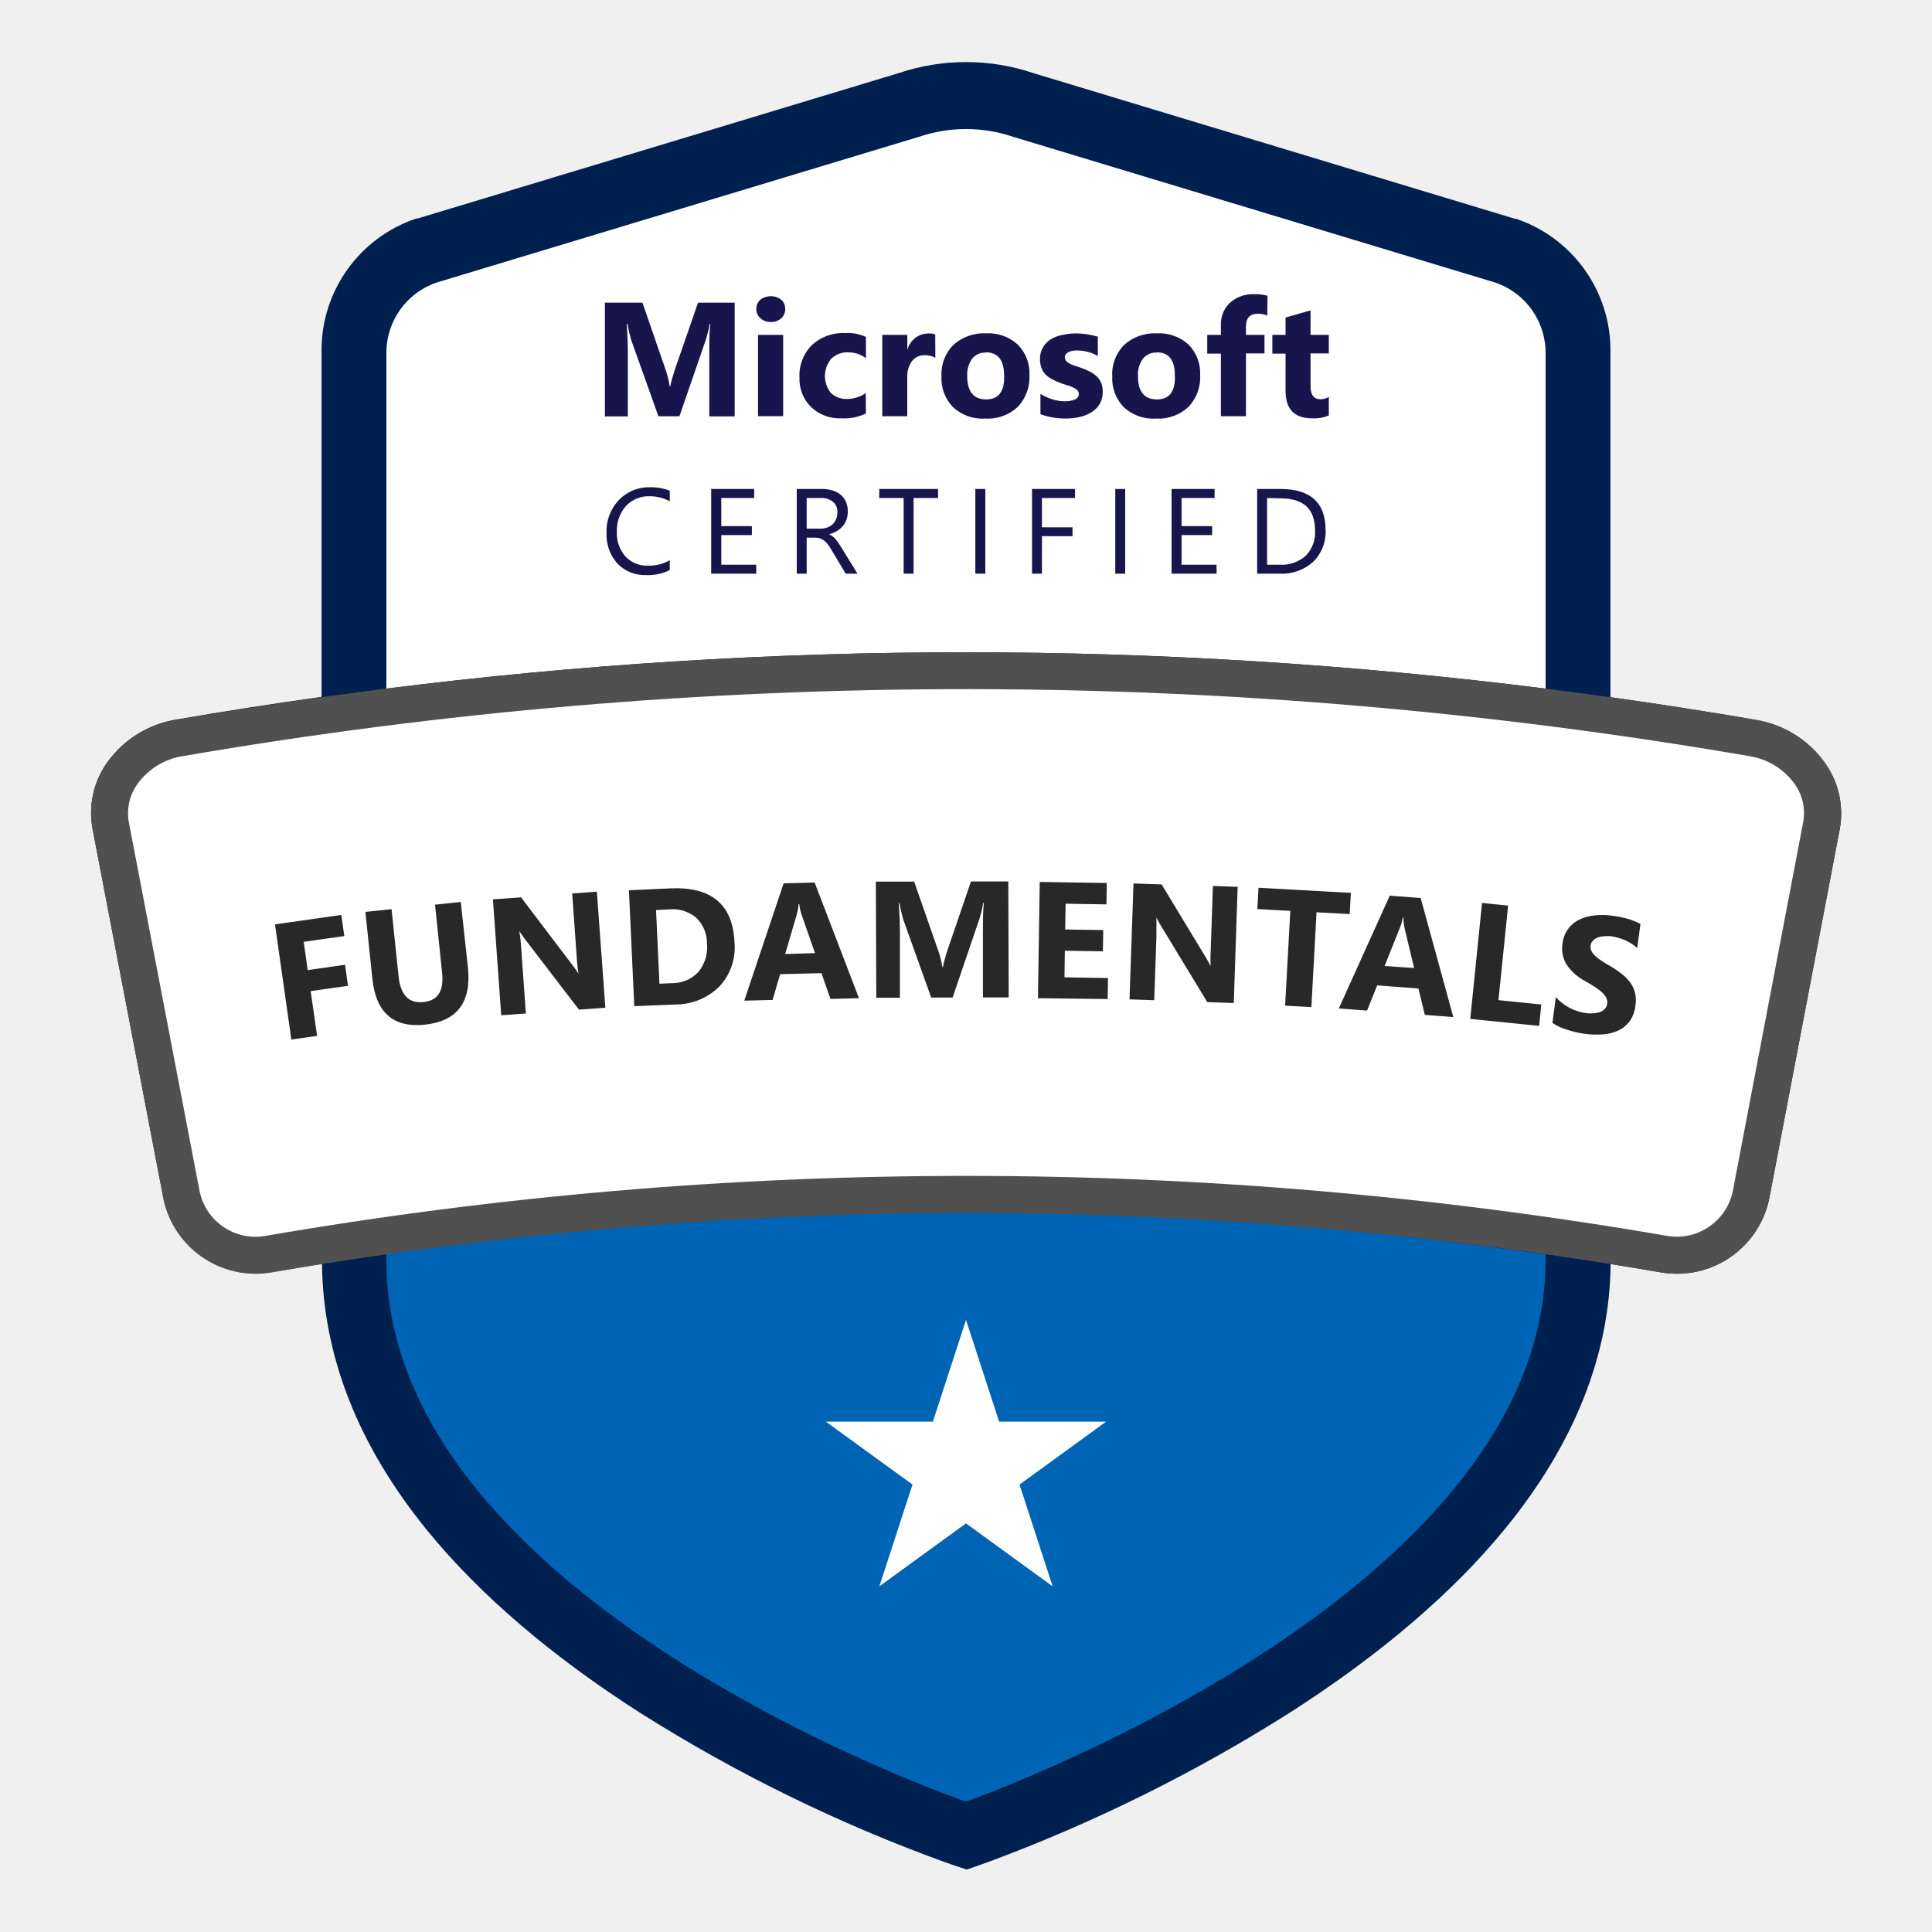
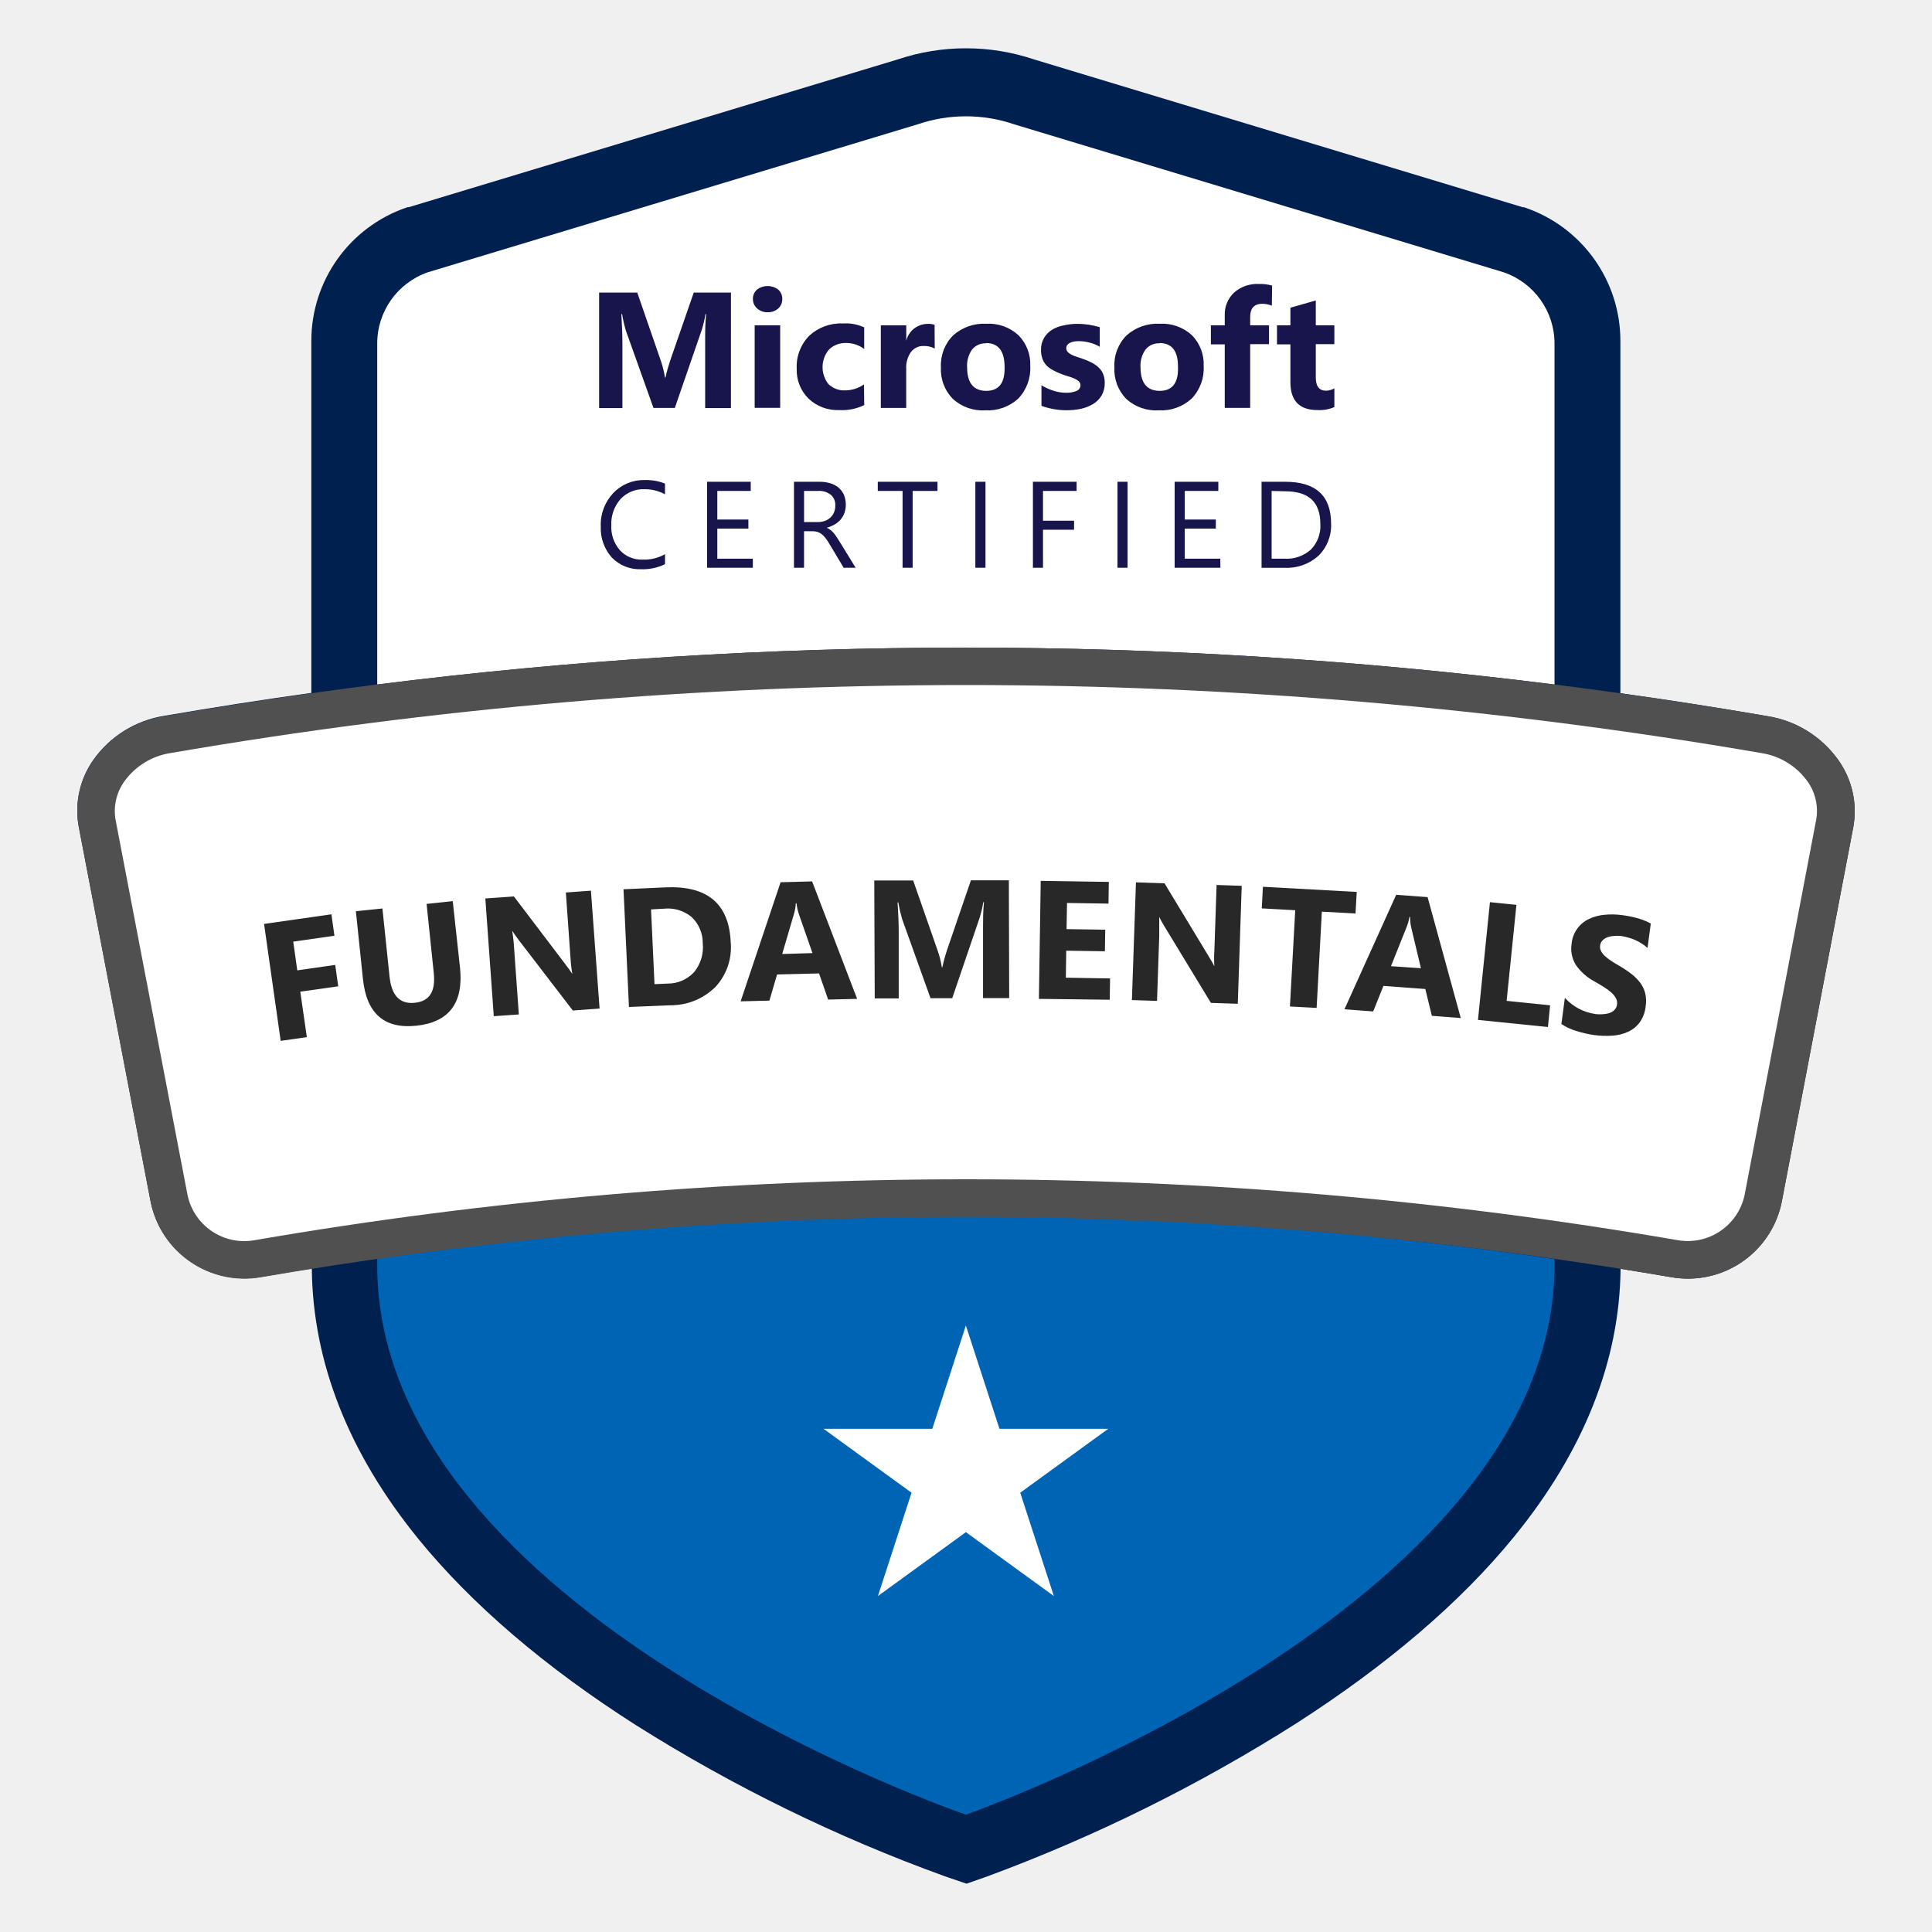
- <svg xmlns="http://www.w3.org/2000/svg" viewBox="0 0 300 300">
-   <path d="M283.38 118.47a16.44 16.44 0 00-10.75-6.69q-11.26-1.95-22.56-3.52V54.43A21.54 21.54 0 00235.49 34l-.16-.05h-.17l-74.74-22.61A32.63 32.63 0 00150 9.64a32.58 32.58 0 00-10.41 1.7L64.84 33.93h-.17l-.16.05a21.54 21.54 0 00-14.58 20.4v53.83q-11.3 1.58-22.56 3.52a16.44 16.44 0 00-10.75 6.69 13.48 13.48 0 00-2.25 10.25l11 57.39a14.64 14.64 0 0016.82 11.47c2.6-.45 5.2-.87 7.81-1.29.15 14.32 5.62 28.23 16.3 41.36 8.15 10 19.37 19.62 33.34 28.52a244.66 244.66 0 0047.18 23.07l3.28 1.12 3.27-1.15a250.23 250.23 0 0047.12-23.35c14-9 25.17-18.56 33.3-28.53 10.68-13.09 16.16-26.9 16.31-41 2.61.42 5.21.84 7.81 1.29a14.92 14.92 0 002.48.21 14.62 14.62 0 0014.34-11.69l10.95-57.37a13.49 13.49 0 00-2.3-10.25z" fill="#002050" />
-   <path d="M60 194.35v1.34c0 53.33 90 84.06 90 84.06s90-31.52 90-84.06v-.9a633.88 633.88 0 00-180-.44z" fill="#0064b5" />
-   <path d="M240 106.93V54.8a11.52 11.52 0 00-7.78-10.91l-74.85-22.63a22.81 22.81 0 00-14.72 0L67.74 43.89A11.52 11.52 0 0060 54.8v52.13a720.59 720.59 0 01180 0z" fill="#fff" />
-   <path d="M104 88.53a7.69 7.69 0 01-3.64.77 5.89 5.89 0 01-4.5-1.8 6.7 6.7 0 01-1.68-4.74 7 7 0 011.9-5.1 6.42 6.42 0 014.81-2 7.78 7.78 0 013.11.54v1.64a6.39 6.39 0 00-3.12-.78 4.78 4.78 0 00-3.68 1.51 5.7 5.7 0 00-1.41 4 5.4 5.4 0 001.32 3.83 4.49 4.49 0 003.45 1.43A6.5 6.5 0 00104 87zm13.43.55h-7V75.93h6.68v1.4H112v4.37h4.75v1.39H112v4.6h5.43zm15.72 0h-1.83l-2.2-3.68a7 7 0 00-.59-.88 3.25 3.25 0 00-.58-.59 2.38 2.38 0 00-.65-.34 2.57 2.57 0 00-.77-.1h-1.27v5.59h-1.54V75.93h3.93a5.41 5.41 0 011.59.22 3.55 3.55 0 011.27.65 3.17 3.17 0 01.84 1.1 4 4 0 01.09 2.8 3.22 3.22 0 01-.58 1 3.59 3.59 0 01-.92.76 4.53 4.53 0 01-1.21.5 2.61 2.61 0 01.57.34 2.76 2.76 0 01.47.44 5.46 5.46 0 01.43.58c.15.22.31.47.49.76zm-7.89-11.75v4.76h2.09a3 3 0 001.07-.17 2.48 2.48 0 00.85-.5 2.18 2.18 0 00.56-.8 2.54 2.54 0 00.2-1.06 2 2 0 00-.68-1.64 2.91 2.91 0 00-2-.59zm20.4 0h-3.8v11.75h-1.54V77.33h-3.79v-1.4h9.13zM153 89.08h-1.55V75.93H153zm13.93-11.75h-5.14v4.55h4.75v1.38h-4.75v5.82h-1.54V75.93h6.68zm7.79 11.75h-1.54V75.93h1.54zm14.2 0h-7V75.93h6.68v1.4h-5.13v4.37h4.75v1.39h-4.75v4.6h5.43zm6.29 0V75.93h3.63q7 0 7 6.41a6.48 6.48 0 01-1.93 4.9 7.17 7.17 0 01-5.17 1.84zm1.54-11.75v10.36h2a5.53 5.53 0 004-1.39 5.15 5.15 0 001.45-3.92c0-3.37-1.8-5-5.38-5zm-82.67-12.67h-3.94V54.08c0-1.14 0-2.41.15-3.79h-.1a18.74 18.74 0 01-.55 2.35l-4.14 12h-3.26L98 52.76a22.43 22.43 0 01-.56-2.47h-.11c.11 1.75.16 3.28.16 4.59v9.78h-3.56V47h5.83l3.62 10.48A16.29 16.29 0 01104 60h.07c.22-1 .46-1.82.7-2.55L108.39 47h5.69zM119.69 50a2.29 2.29 0 01-1.62-.59 1.89 1.89 0 01-.63-1.44 1.82 1.82 0 01.63-1.43 2.66 2.66 0 013.24 0 1.85 1.85 0 01.62 1.43 1.9 1.9 0 01-.62 1.46 2.32 2.32 0 01-1.62.57zm1.92 14.62h-3.9V52h3.9zm12.85-.42a7.71 7.71 0 01-3.81.76 6.42 6.42 0 01-4.71-1.76 6.08 6.08 0 01-1.8-4.55 6.7 6.7 0 011.93-5.07 7.09 7.09 0 015.15-1.86 6.59 6.59 0 013.24.6v3.3a4.46 4.46 0 00-2.73-.91 3.58 3.58 0 00-2.66 1A4.19 4.19 0 00129 61a3.47 3.47 0 002.58.95 5.13 5.13 0 002.85-.91zm10.78-8.65a3.32 3.32 0 00-1.64-.39 2.35 2.35 0 00-2 .93 4.06 4.06 0 00-.72 2.54v6H137V52h3.89v2.35a3.38 3.38 0 013.33-2.57 2.47 2.47 0 011 .15zM153 65a6.77 6.77 0 01-5-1.76 6.4 6.4 0 01-1.81-4.81 6.43 6.43 0 011.88-4.9 7.06 7.06 0 015.06-1.77 6.69 6.69 0 014.93 1.77 6.26 6.26 0 011.79 4.68 6.67 6.67 0 01-1.84 5A6.85 6.85 0 01153 65zm.1-10.25a2.59 2.59 0 00-2.15.95 4.23 4.23 0 00-.76 2.68q0 3.64 2.93 3.64t2.8-3.73q-.03-3.58-2.85-3.58zm8.46 9.57v-3.15a8.74 8.74 0 001.92.86 6.34 6.34 0 001.81.28 3.85 3.85 0 001.63-.28.92.92 0 00.6-.86.81.81 0 00-.27-.62 2.61 2.61 0 00-.7-.43 8.34 8.34 0 00-.93-.33 9.22 9.22 0 01-1-.34 8.75 8.75 0 01-1.33-.61 3.85 3.85 0 01-1-.75 3 3 0 01-.59-1 3.91 3.91 0 01-.21-1.35 3.45 3.45 0 01.47-1.82 3.68 3.68 0 011.23-1.25A5.43 5.43 0 01165 52a9.31 9.31 0 012.07-.23 12.4 12.4 0 011.7.13 14.36 14.36 0 011.7.38v3a5.85 5.85 0 00-1.59-.65 6.79 6.79 0 00-1.65-.21 4 4 0 00-.72.06 2.35 2.35 0 00-.6.2 1.15 1.15 0 00-.41.33.78.78 0 00-.15.47.9.9 0 00.22.59 2.17 2.17 0 00.58.42 5.33 5.33 0 00.8.32l.87.29a11.57 11.57 0 011.4.59 4.62 4.62 0 011.08.76 2.84 2.84 0 01.69 1 3.55 3.55 0 01.24 1.38 3.61 3.61 0 01-.48 1.91 3.85 3.85 0 01-1.3 1.3 6.18 6.18 0 01-1.86.73 10.43 10.43 0 01-2.19.22 11.25 11.25 0 01-3.84-.67zm17.95.68a6.77 6.77 0 01-5-1.76 6.43 6.43 0 01-1.8-4.81 6.42 6.42 0 011.87-4.9 7.09 7.09 0 015.07-1.77 6.72 6.72 0 014.93 1.77 6.29 6.29 0 011.78 4.68 6.67 6.67 0 01-1.84 5 6.85 6.85 0 01-5.01 1.79zm.1-10.25a2.57 2.57 0 00-2.14.95 4.17 4.17 0 00-.77 2.68q0 3.64 2.94 3.64t2.79-3.73q0-3.58-2.82-3.58zM196.78 49a3.85 3.85 0 00-1.44-.29c-1.25 0-1.87.67-1.87 2V52h2.88v2.88h-2.88v9.75h-3.89v-9.72h-2.12V52h2.12v-1.53A4.54 4.54 0 01191 47a5.36 5.36 0 013.82-1.32 6.47 6.47 0 012 .25zm9.56 15.51a5.83 5.83 0 01-2.6.45q-4.12 0-4.12-4.27v-5.78h-2.05V52h2.05v-2.69l3.88-1.11V52h2.84v2.88h-2.84V60c0 1.31.52 2 1.57 2a2.64 2.64 0 001.27-.36z" fill="#17154c" />
-   <path d="M150 204.95l5.14 15.8h16.62l-13.45 9.77 5.14 15.8-13.45-9.77-13.45 9.77 5.14-15.8-13.45-9.77h16.62z" fill="#fff" />
-   <path d="M283.38 118.47a16.44 16.44 0 00-10.75-6.69Q256.35 109 240 106.93a720.59 720.59 0 00-180.08 0q-16.28 2.07-32.55 4.85a16.44 16.44 0 00-10.75 6.69 13.48 13.48 0 00-2.25 10.25l11 57.39a14.64 14.64 0 0016.82 11.47q10.39-1.79 20.82-3.23a634.26 634.26 0 01180.08.86q7.43 1.09 14.82 2.37a14.92 14.92 0 002.48.21 14.62 14.62 0 0014.34-11.69l10.95-57.37a13.49 13.49 0 00-2.3-10.26z" fill="#505050" />
-   <path d="M271.66 117.42a716.06 716.06 0 00-243.31 0 10.69 10.69 0 00-7 4.31 7.8 7.8 0 00-1.35 5.91L31 185a8.86 8.86 0 0010.22 6.91 640.15 640.15 0 01217.66 0 8.89 8.89 0 0010.18-6.91L280 127.65a7.77 7.77 0 00-1.33-5.92 10.69 10.69 0 00-7.01-4.31z" fill="#fff" />
-   <path d="M53.46 145.35l-6.3.9.62 4.39 5.8-.83.46 3.27-5.8.82 1 6.95-4 .57-2.54-17.88 10.3-1.47zm19.2 4.89q.84 8.08-6.7 8.87-7.32.76-8.14-7.14l-1.08-10.37 4.06-.42 1.09 10.42c.3 2.9 1.58 4.24 3.86 4s3.19-1.75 2.9-4.55l-1.1-10.57 4-.42zM94 156.48l-4.09.3L81.64 146c-.48-.63-.81-1.11-1-1.43a27.21 27.21 0 01.31 2.91l.71 9.9-3.83.27-1.29-18 4.37-.31 7.93 10.45c.36.47.7.94 1 1.41a20.71 20.71 0 01-.28-2.46l-.71-10 3.83-.28zm4.49-.24l-.83-18 6.39-.29q9.61-.45 10 8.35a8.9 8.9 0 01-2.31 6.85 9.68 9.68 0 01-6.87 2.83zm3.38-14.92l.53 11.43 2-.09a5.44 5.44 0 004.07-1.77 6 6 0 001.31-4.39 5.46 5.46 0 00-1.68-4 5.69 5.69 0 00-4.25-1.29zM133.38 155l-4.43.11-1.39-4-6.42.16-1.17 4-4.4.11 6.11-18.21 4.82-.13zm-6.83-7l-2.09-6a7.75 7.75 0 01-.35-1.61H124a7.16 7.16 0 01-.27 1.58l-1.81 6.17zm30.08 6.88h-4v-10.81c0-1.16 0-2.45.14-3.86h-.1a18.5 18.5 0 01-.56 2.39l-4.19 12.3h-3.32l-4.35-12.14a24.14 24.14 0 01-.58-2.51h-.11q.18 2.67.18 4.68v10h-3.67L136 136.9h5.95l3.73 10.69a13.93 13.93 0 01.65 2.58h.08a25 25 0 01.71-2.61l3.65-10.69h5.8zm15.37.25l-10.83-.13.28-18.05 10.41.16-.05 3.32-6.34-.1-.07 4 5.91.09-.05 3.3-5.91-.09-.06 4.13 6.76.11zm19.58.62l-4.11-.14-7.05-11.61a15.9 15.9 0 01-.85-1.53v2.92l-.34 9.92-3.84-.13.62-18 4.37.15 6.79 11.23c.31.51.6 1 .86 1.5H188a18.07 18.07 0 010-2.48l.34-10 3.84.13zm18-13.81l-5.15-.28-.8 14.72-4.08-.22.81-14.72-5.12-.28.18-3.31 14.34.79zm16.09 15.99l-4.42-.34-1-4.1-6.4-.48-1.57 3.91-4.39-.33 7.91-17.51 4.8.36zm-6.09-7.62l-1.48-6.2a7.68 7.68 0 01-.18-1.64h-.1a7.15 7.15 0 01-.43 1.55L215 150zM239 159.3l-10.7-1.09 1.83-18 4.05.41-1.5 14.68 6.65.68zm2.06-.46l.53-4a7.78 7.78 0 004.69 2.48 5.7 5.7 0 001.35 0 3 3 0 001-.25 1.68 1.68 0 00.65-.5 1.45 1.45 0 00.28-.69 1.57 1.57 0 00-.17-1 3.54 3.54 0 00-.72-.87 8 8 0 00-1.14-.84c-.44-.28-.93-.57-1.45-.86a8 8 0 01-2.84-2.55 4.75 4.75 0 01-.62-3.19 4.65 4.65 0 012.63-3.78 7 7 0 012.37-.65 11.41 11.41 0 012.73.05 17.15 17.15 0 012.46.5 10.41 10.41 0 011.92.78l-.5 3.74a5.59 5.59 0 00-.9-.68 7.34 7.34 0 00-1-.54 7.85 7.85 0 00-1.09-.38 8.82 8.82 0 00-1-.22 5.48 5.48 0 00-1.27 0 3.12 3.12 0 00-1 .24 1.8 1.8 0 00-.67.49 1.31 1.31 0 00-.31.71 1.42 1.42 0 00.13.84 2.61 2.61 0 00.58.76 7.13 7.13 0 001 .77c.39.26.83.53 1.33.81a16.57 16.57 0 011.8 1.22 7.14 7.14 0 011.31 1.33 4.49 4.49 0 01.74 1.58 5 5 0 01.07 2 5.11 5.11 0 01-.9 2.44 4.63 4.63 0 01-1.76 1.44 6.67 6.67 0 01-2.39.6 13.57 13.57 0 01-2.76-.08 15.79 15.79 0 01-2.77-.63 8.33 8.33 0 01-2.31-1.07z" fill="#282828" />
+ <svg xmlns="http://www.w3.org/2000/svg" viewBox="0 0 100 100" version="1.1" id="svg18" width="100" height="100">
+   <defs id="defs22" />
+   <path d="M 95.148,39.336 A 5.566,5.565 0 0 0 91.508,37.072 Q 87.696,36.412 83.871,35.88 V 17.66 a 7.292,7.291 0 0 0 -4.936,-6.915 l -0.054,-0.017 h -0.058 L 53.521,3.075 A 11.047,11.044 0 0 0 49.993,2.5 11.03,11.028 0 0 0 46.469,3.075 L 21.163,10.722 h -0.058 l -0.054,0.017 a 7.292,7.291 0 0 0 -4.936,6.905 v 18.22 q -3.826,0.535 -7.637,1.191 A 5.566,5.565 0 0 0 4.839,39.319 4.564,4.563 0 0 0 4.077,42.789 l 3.724,19.425 a 4.956,4.955 0 0 0 5.694,3.882 c 0.88,-0.152 1.76,-0.294 2.644,-0.437 0.051,4.847 1.903,9.555 5.518,13.999 2.759,3.385 6.558,6.641 11.287,9.653 a 82.827,82.811 0 0 0 15.972,7.809 L 50.027,97.5 l 1.107,-0.389 a 84.713,84.697 0 0 0 15.952,-7.903 c 4.74,-3.046 8.521,-6.282 11.273,-9.657 3.616,-4.431 5.471,-9.105 5.522,-13.878 0.884,0.142 1.764,0.284 2.644,0.437 a 5.051,5.05 0 0 0 0.84,0.071 4.949,4.949 0 0 0 4.855,-3.957 l 3.707,-19.418 a 4.567,4.566 0 0 0 -0.779,-3.469 z" fill="#002050" id="path2" style="stroke-width:0.339" />
+   <path d="m 19.524,65.02 v 0.454 c 0,18.051 30.469,28.452 30.469,28.452 0,0 30.469,-10.669 30.469,-28.452 v -0.305 a 214.594,214.553 0 0 0 -60.937,-0.149 z" fill="#0064b5" id="path4" style="stroke-width:0.339" />
+   <path d="M 80.462,35.43 V 17.786 A 3.9,3.899 0 0 0 77.828,14.093 L 52.488,6.433 a 7.722,7.721 0 0 0 -4.983,0 L 22.145,14.093 a 3.9,3.899 0 0 0 -2.62,3.693 v 17.645 a 243.949,243.902 0 0 1 60.937,0 z" fill="#ffffff" id="path6" style="stroke-width:0.339" />
+   <path d="m 34.42,29.202 a 2.603,2.603 0 0 1 -1.232,0.261 1.994,1.994 0 0 1 -1.523,-0.609 2.268,2.268 0 0 1 -0.569,-1.604 2.37,2.369 0 0 1 0.643,-1.726 2.173,2.173 0 0 1 1.628,-0.677 2.634,2.633 0 0 1 1.053,0.183 v 0.555 a 2.163,2.163 0 0 0 -1.056,-0.264 1.618,1.618 0 0 0 -1.246,0.511 1.93,1.929 0 0 0 -0.477,1.354 1.828,1.828 0 0 0 0.447,1.296 1.52,1.52 0 0 0 1.168,0.484 2.201,2.2 0 0 0 1.165,-0.281 z m 4.547,0.186 h -2.37 v -4.451 h 2.261 v 0.474 h -1.73 v 1.479 h 1.608 v 0.47 h -1.608 v 1.557 h 1.838 z m 5.322,0 h -0.62 L 42.924,28.143 a 2.37,2.369 0 0 0 -0.2,-0.298 1.1,1.1 0 0 0 -0.196,-0.2 0.806,0.806 0 0 0 -0.22,-0.115 0.87,0.87 0 0 0 -0.261,-0.034 h -0.43 v 1.892 h -0.521 v -4.451 h 1.33 a 1.832,1.831 0 0 1 0.538,0.074 1.202,1.202 0 0 1 0.43,0.22 1.073,1.073 0 0 1 0.284,0.372 1.354,1.354 0 0 1 0.03,0.948 1.09,1.09 0 0 1 -0.196,0.338 1.215,1.215 0 0 1 -0.311,0.257 1.534,1.533 0 0 1 -0.41,0.169 0.884,0.883 0 0 1 0.193,0.115 0.934,0.934 0 0 1 0.159,0.149 1.848,1.848 0 0 1 0.146,0.196 c 0.051,0.074 0.105,0.159 0.166,0.257 z m -2.671,-3.977 v 1.611 h 0.708 a 1.016,1.015 0 0 0 0.362,-0.058 0.84,0.839 0 0 0 0.288,-0.169 0.738,0.738 0 0 0 0.19,-0.271 0.86,0.86 0 0 0 0.068,-0.359 0.677,0.677 0 0 0 -0.23,-0.555 0.985,0.985 0 0 0 -0.677,-0.2 z m 6.906,0 h -1.286 v 3.977 h -0.521 v -3.977 h -1.283 v -0.474 h 3.091 z m 2.485,3.977 h -0.525 v -4.451 h 0.525 z m 4.716,-3.977 h -1.74 v 1.54 h 1.608 v 0.467 h -1.608 v 1.97 h -0.521 v -4.451 h 2.261 z m 2.637,3.977 h -0.521 v -4.451 h 0.521 z m 4.807,0 h -2.37 v -4.451 h 2.261 v 0.474 h -1.737 v 1.479 h 1.608 v 0.47 h -1.608 v 1.557 h 1.838 z m 2.129,0 v -4.451 h 1.229 q 2.37,0 2.37,2.17 a 2.194,2.193 0 0 1 -0.653,1.659 2.427,2.427 0 0 1 -1.75,0.623 z m 0.521,-3.977 v 3.507 h 0.677 a 1.872,1.872 0 0 0 1.354,-0.47 1.743,1.743 0 0 0 0.491,-1.327 c 0,-1.141 -0.609,-1.692 -1.821,-1.692 z M 37.833,21.123 H 36.499 v -3.581 c 0,-0.386 0,-0.816 0.051,-1.283 H 36.516 a 6.344,6.343 0 0 1 -0.186,0.795 l -1.402,4.062 H 33.824 L 32.389,17.095 a 7.593,7.592 0 0 1 -0.19,-0.836 h -0.037 c 0.037,0.592 0.054,1.11 0.054,1.554 v 3.31 H 31.011 V 15.145 h 1.974 l 1.226,3.547 a 5.515,5.514 0 0 1 0.21,0.853 h 0.024 c 0.074,-0.338 0.156,-0.616 0.237,-0.863 l 1.226,-3.537 h 1.926 z m 1.899,-4.962 a 0.775,0.775 0 0 1 -0.548,-0.2 0.64,0.64 0 0 1 -0.213,-0.487 0.616,0.616 0 0 1 0.213,-0.484 0.901,0.9 0 0 1 1.097,0 0.626,0.626 0 0 1 0.21,0.484 0.643,0.643 0 0 1 -0.21,0.494 0.785,0.785 0 0 1 -0.548,0.193 z m 0.65,4.949 h -1.32 v -4.272 h 1.32 z m 4.35,-0.142 a 2.61,2.61 0 0 1 -1.29,0.257 2.173,2.173 0 0 1 -1.595,-0.596 2.058,2.058 0 0 1 -0.609,-1.54 2.268,2.268 0 0 1 0.653,-1.716 2.4,2.4 0 0 1 1.743,-0.63 2.231,2.231 0 0 1 1.097,0.203 v 1.117 a 1.51,1.51 0 0 0 -0.924,-0.308 1.212,1.212 0 0 0 -0.901,0.338 1.418,1.418 0 0 0 -0.024,1.791 1.175,1.175 0 0 0 0.873,0.322 1.737,1.736 0 0 0 0.965,-0.308 z m 3.649,-2.928 a 1.124,1.124 0 0 0 -0.555,-0.132 0.796,0.795 0 0 0 -0.677,0.315 1.374,1.374 0 0 0 -0.244,0.86 v 2.031 h -1.314 v -4.275 h 1.317 v 0.795 a 1.144,1.144 0 0 1 1.127,-0.87 0.836,0.836 0 0 1 0.339,0.051 z m 2.627,3.199 a 2.292,2.291 0 0 1 -1.693,-0.596 2.167,2.166 0 0 1 -0.613,-1.628 2.177,2.176 0 0 1 0.636,-1.659 2.39,2.39 0 0 1 1.713,-0.599 2.265,2.264 0 0 1 1.669,0.599 2.119,2.119 0 0 1 0.606,1.584 2.258,2.258 0 0 1 -0.623,1.692 2.319,2.319 0 0 1 -1.696,0.606 z m 0.034,-3.469 a 0.877,0.877 0 0 0 -0.728,0.322 1.432,1.432 0 0 0 -0.257,0.907 q 0,1.232 0.992,1.232 0.992,0 0.948,-1.263 -0.01,-1.212 -0.965,-1.212 z m 2.864,3.239 v -1.066 a 2.959,2.958 0 0 0 0.65,0.291 2.146,2.146 0 0 0 0.613,0.095 1.303,1.303 0 0 0 0.552,-0.095 0.311,0.311 0 0 0 0.203,-0.291 0.274,0.274 0 0 0 -0.091,-0.21 0.884,0.883 0 0 0 -0.237,-0.146 2.823,2.823 0 0 0 -0.315,-0.112 3.121,3.121 0 0 1 -0.339,-0.115 2.962,2.962 0 0 1 -0.45,-0.206 1.303,1.303 0 0 1 -0.339,-0.254 1.016,1.015 0 0 1 -0.2,-0.338 1.324,1.323 0 0 1 -0.071,-0.457 1.168,1.168 0 0 1 0.159,-0.616 1.246,1.246 0 0 1 0.416,-0.423 1.838,1.838 0 0 1 0.613,-0.227 3.152,3.151 0 0 1 0.701,-0.078 4.198,4.197 0 0 1 0.576,0.044 4.861,4.861 0 0 1 0.576,0.129 v 1.015 a 1.98,1.98 0 0 0 -0.538,-0.22 2.299,2.298 0 0 0 -0.559,-0.071 1.354,1.354 0 0 0 -0.244,0.02 0.796,0.795 0 0 0 -0.203,0.068 0.389,0.389 0 0 0 -0.139,0.112 0.264,0.264 0 0 0 -0.051,0.159 0.305,0.305 0 0 0 0.074,0.2 0.735,0.734 0 0 0 0.196,0.142 1.804,1.804 0 0 0 0.271,0.108 l 0.295,0.098 a 3.917,3.916 0 0 1 0.474,0.2 1.564,1.564 0 0 1 0.366,0.257 0.961,0.961 0 0 1 0.234,0.338 1.202,1.202 0 0 1 0.081,0.467 1.222,1.222 0 0 1 -0.163,0.646 1.303,1.303 0 0 1 -0.44,0.44 2.092,2.092 0 0 1 -0.63,0.247 3.531,3.53 0 0 1 -0.741,0.074 3.809,3.808 0 0 1 -1.3,-0.227 z m 6.077,0.23 a 2.292,2.291 0 0 1 -1.693,-0.596 2.177,2.176 0 0 1 -0.609,-1.628 2.173,2.173 0 0 1 0.633,-1.659 2.4,2.4 0 0 1 1.716,-0.599 2.275,2.275 0 0 1 1.669,0.599 2.129,2.129 0 0 1 0.603,1.584 2.258,2.258 0 0 1 -0.623,1.692 2.319,2.319 0 0 1 -1.696,0.606 z m 0.034,-3.469 a 0.87,0.87 0 0 0 -0.724,0.322 1.412,1.411 0 0 0 -0.261,0.907 q 0,1.232 0.995,1.232 0.995,0 0.945,-1.263 0,-1.212 -0.955,-1.212 z M 65.83,15.822 a 1.303,1.303 0 0 0 -0.488,-0.098 c -0.423,0 -0.633,0.227 -0.633,0.677 v 0.437 h 0.975 v 0.975 h -0.975 v 3.3 H 63.393 V 17.823 H 62.675 v -0.985 h 0.718 v -0.518 a 1.537,1.537 0 0 1 0.481,-1.175 1.815,1.814 0 0 1 1.293,-0.447 2.19,2.19 0 0 1 0.677,0.085 z m 3.236,5.25 a 1.974,1.973 0 0 1 -0.88,0.152 q -1.395,0 -1.395,-1.445 v -1.956 h -0.694 v -0.985 h 0.694 v -0.91 l 1.314,-0.376 v 1.286 h 0.961 v 0.975 h -0.961 v 1.733 c 0,0.443 0.176,0.677 0.532,0.677 a 0.894,0.894 0 0 0 0.43,-0.122 z" fill="#17154c" id="path8" style="stroke-width:0.339" />
+   <path d="m 49.993,68.608 1.74,5.348 h 5.627 l -4.553,3.307 1.74,5.348 -4.553,-3.307 -4.553,3.307 1.74,-5.348 -4.553,-3.307 h 5.627 z" fill="#ffffff" id="path10" style="stroke-width:0.339" />
+   <path d="M 95.148,39.336 A 5.566,5.565 0 0 0 91.508,37.072 Q 85.997,36.131 80.462,35.43 a 243.949,243.902 0 0 0 -60.964,0 q -5.511,0.701 -11.02,1.642 a 5.566,5.565 0 0 0 -3.639,2.264 4.564,4.563 0 0 0 -0.762,3.469 l 3.724,19.425 a 4.956,4.955 0 0 0 5.694,3.882 q 3.517,-0.606 7.048,-1.093 a 214.723,214.682 0 0 1 60.964,0.291 q 2.515,0.369 5.017,0.802 a 5.051,5.05 0 0 0 0.84,0.071 4.949,4.949 0 0 0 4.855,-3.957 l 3.707,-19.418 a 4.567,4.566 0 0 0 -0.779,-3.473 z" fill="#505050" id="path12" style="stroke-width:0.339" />
+   <path d="m 91.18,38.981 a 242.416,242.369 0 0 0 -82.37,0 3.619,3.618 0 0 0 -2.37,1.459 2.641,2.64 0 0 0 -0.457,2 L 9.707,61.855 a 2.999,2.999 0 0 0 3.46,2.339 216.717,216.675 0 0 1 73.687,0 3.01,3.009 0 0 0 3.446,-2.339 L 94.003,42.444 A 2.63,2.63 0 0 0 93.553,40.44 3.619,3.618 0 0 0 91.18,38.981 Z" fill="#ffffff" id="path14" style="stroke-width:0.339" />
+   <path d="m 17.31,48.435 -2.133,0.305 0.21,1.486 1.964,-0.281 0.156,1.107 -1.964,0.278 0.339,2.352 -1.354,0.193 -0.86,-6.052 3.487,-0.498 z m 6.5,1.655 q 0.284,2.735 -2.268,3.002 -2.478,0.257 -2.756,-2.417 l -0.366,-3.51 1.374,-0.142 0.369,3.527 c 0.102,0.982 0.535,1.435 1.307,1.354 0.772,-0.081 1.08,-0.592 0.982,-1.54 l -0.372,-3.578 1.354,-0.142 z m 7.224,2.112 -1.385,0.102 -2.8,-3.649 c -0.162,-0.213 -0.274,-0.376 -0.339,-0.484 a 9.212,9.21 0 0 1 0.105,0.985 l 0.24,3.351 -1.297,0.091 -0.437,-6.093 1.479,-0.105 2.685,3.537 c 0.122,0.159 0.237,0.318 0.339,0.477 a 7.011,7.01 0 0 1 -0.095,-0.833 l -0.24,-3.385 1.297,-0.095 z m 1.52,-0.081 -0.281,-6.093 2.163,-0.098 q 3.253,-0.152 3.385,2.826 a 3.013,3.012 0 0 1 -0.782,2.319 3.277,3.276 0 0 1 -2.326,0.958 z m 1.144,-5.05 0.179,3.869 0.677,-0.03 a 1.842,1.841 0 0 0 1.378,-0.599 2.031,2.031 0 0 0 0.443,-1.486 1.848,1.848 0 0 0 -0.569,-1.354 1.926,1.926 0 0 0 -1.439,-0.437 z m 10.667,4.63 -1.5,0.037 -0.471,-1.354 -2.173,0.054 -0.396,1.354 -1.49,0.037 2.068,-6.164 1.632,-0.044 z m -2.312,-2.369 -0.708,-2.031 A 2.624,2.623 0 0 1 41.228,46.756 h -0.037 a 2.424,2.423 0 0 1 -0.091,0.535 l -0.613,2.088 z m 10.183,2.329 h -1.354 v -3.659 c 0,-0.393 0,-0.829 0.047,-1.307 h -0.034 a 6.263,6.262 0 0 1 -0.19,0.809 l -1.418,4.163 h -1.124 l -1.473,-4.109 a 8.172,8.171 0 0 1 -0.196,-0.85 h -0.037 q 0.061,0.904 0.061,1.584 v 3.385 h -1.242 l -0.024,-6.103 h 2.014 l 1.263,3.618 a 4.716,4.715 0 0 1 0.22,0.873 h 0.027 a 8.464,8.462 0 0 1 0.24,-0.883 L 50.254,45.564 h 1.964 z m 5.203,0.085 -3.666,-0.044 0.095,-6.109 3.524,0.054 -0.017,1.124 -2.146,-0.034 -0.024,1.354 2.001,0.03 -0.017,1.117 -2.001,-0.03 -0.02,1.398 2.289,0.037 z m 6.629,0.21 -1.391,-0.047 -2.387,-3.93 a 5.383,5.382 0 0 1 -0.288,-0.518 v 0.988 l -0.115,3.358 -1.3,-0.044 0.21,-6.093 1.479,0.051 2.299,3.801 c 0.105,0.173 0.203,0.338 0.291,0.508 h -0.01 a 6.117,6.116 0 0 1 0,-0.839 l 0.115,-3.385 1.3,0.044 z m 6.094,-4.674 -1.743,-0.095 -0.271,4.982 -1.381,-0.074 0.274,-4.982 -1.733,-0.095 0.061,-1.12 4.855,0.267 z m 5.447,5.412 -1.496,-0.115 -0.339,-1.388 -2.167,-0.162 -0.532,1.323 -1.486,-0.112 2.678,-5.927 1.625,0.122 z m -2.062,-2.579 -0.501,-2.099 a 2.6,2.599 0 0 1 -0.061,-0.555 h -0.034 a 2.421,2.42 0 0 1 -0.146,0.525 l -0.809,2.024 z m 6.574,3.043 -3.622,-0.369 0.62,-6.093 1.371,0.139 -0.508,4.969 2.251,0.23 z m 0.697,-0.156 0.179,-1.354 a 2.634,2.633 0 0 0 1.588,0.839 1.93,1.929 0 0 0 0.457,0 1.016,1.015 0 0 0 0.339,-0.085 0.569,0.569 0 0 0 0.22,-0.169 0.491,0.491 0 0 0 0.095,-0.234 0.532,0.531 0 0 0 -0.058,-0.338 1.198,1.198 0 0 0 -0.244,-0.294 2.708,2.708 0 0 0 -0.386,-0.284 c -0.149,-0.095 -0.315,-0.193 -0.491,-0.291 a 2.708,2.708 0 0 1 -0.961,-0.863 1.608,1.608 0 0 1 -0.21,-1.08 1.574,1.574 0 0 1 0.89,-1.279 2.37,2.369 0 0 1 0.802,-0.22 3.863,3.862 0 0 1 0.924,0.017 5.806,5.805 0 0 1 0.833,0.169 3.524,3.524 0 0 1 0.65,0.264 l -0.169,1.266 a 1.892,1.892 0 0 0 -0.305,-0.23 2.485,2.484 0 0 0 -0.339,-0.183 2.658,2.657 0 0 0 -0.369,-0.129 2.986,2.985 0 0 0 -0.339,-0.074 1.855,1.855 0 0 0 -0.43,0 1.056,1.056 0 0 0 -0.339,0.081 0.609,0.609 0 0 0 -0.227,0.166 0.443,0.443 0 0 0 -0.105,0.24 0.481,0.481 0 0 0 0.044,0.284 0.884,0.883 0 0 0 0.196,0.257 2.414,2.413 0 0 0 0.339,0.261 c 0.132,0.088 0.281,0.179 0.45,0.274 a 5.61,5.609 0 0 1 0.609,0.413 2.417,2.417 0 0 1 0.443,0.45 1.52,1.52 0 0 1 0.251,0.535 1.693,1.692 0 0 1 0.024,0.677 1.73,1.73 0 0 1 -0.305,0.826 1.567,1.567 0 0 1 -0.596,0.487 2.258,2.258 0 0 1 -0.809,0.203 4.594,4.593 0 0 1 -0.934,-0.027 5.346,5.345 0 0 1 -0.938,-0.213 2.82,2.82 0 0 1 -0.782,-0.362 z" fill="#282828" id="path16" style="stroke-width:0.339" />
</svg>
